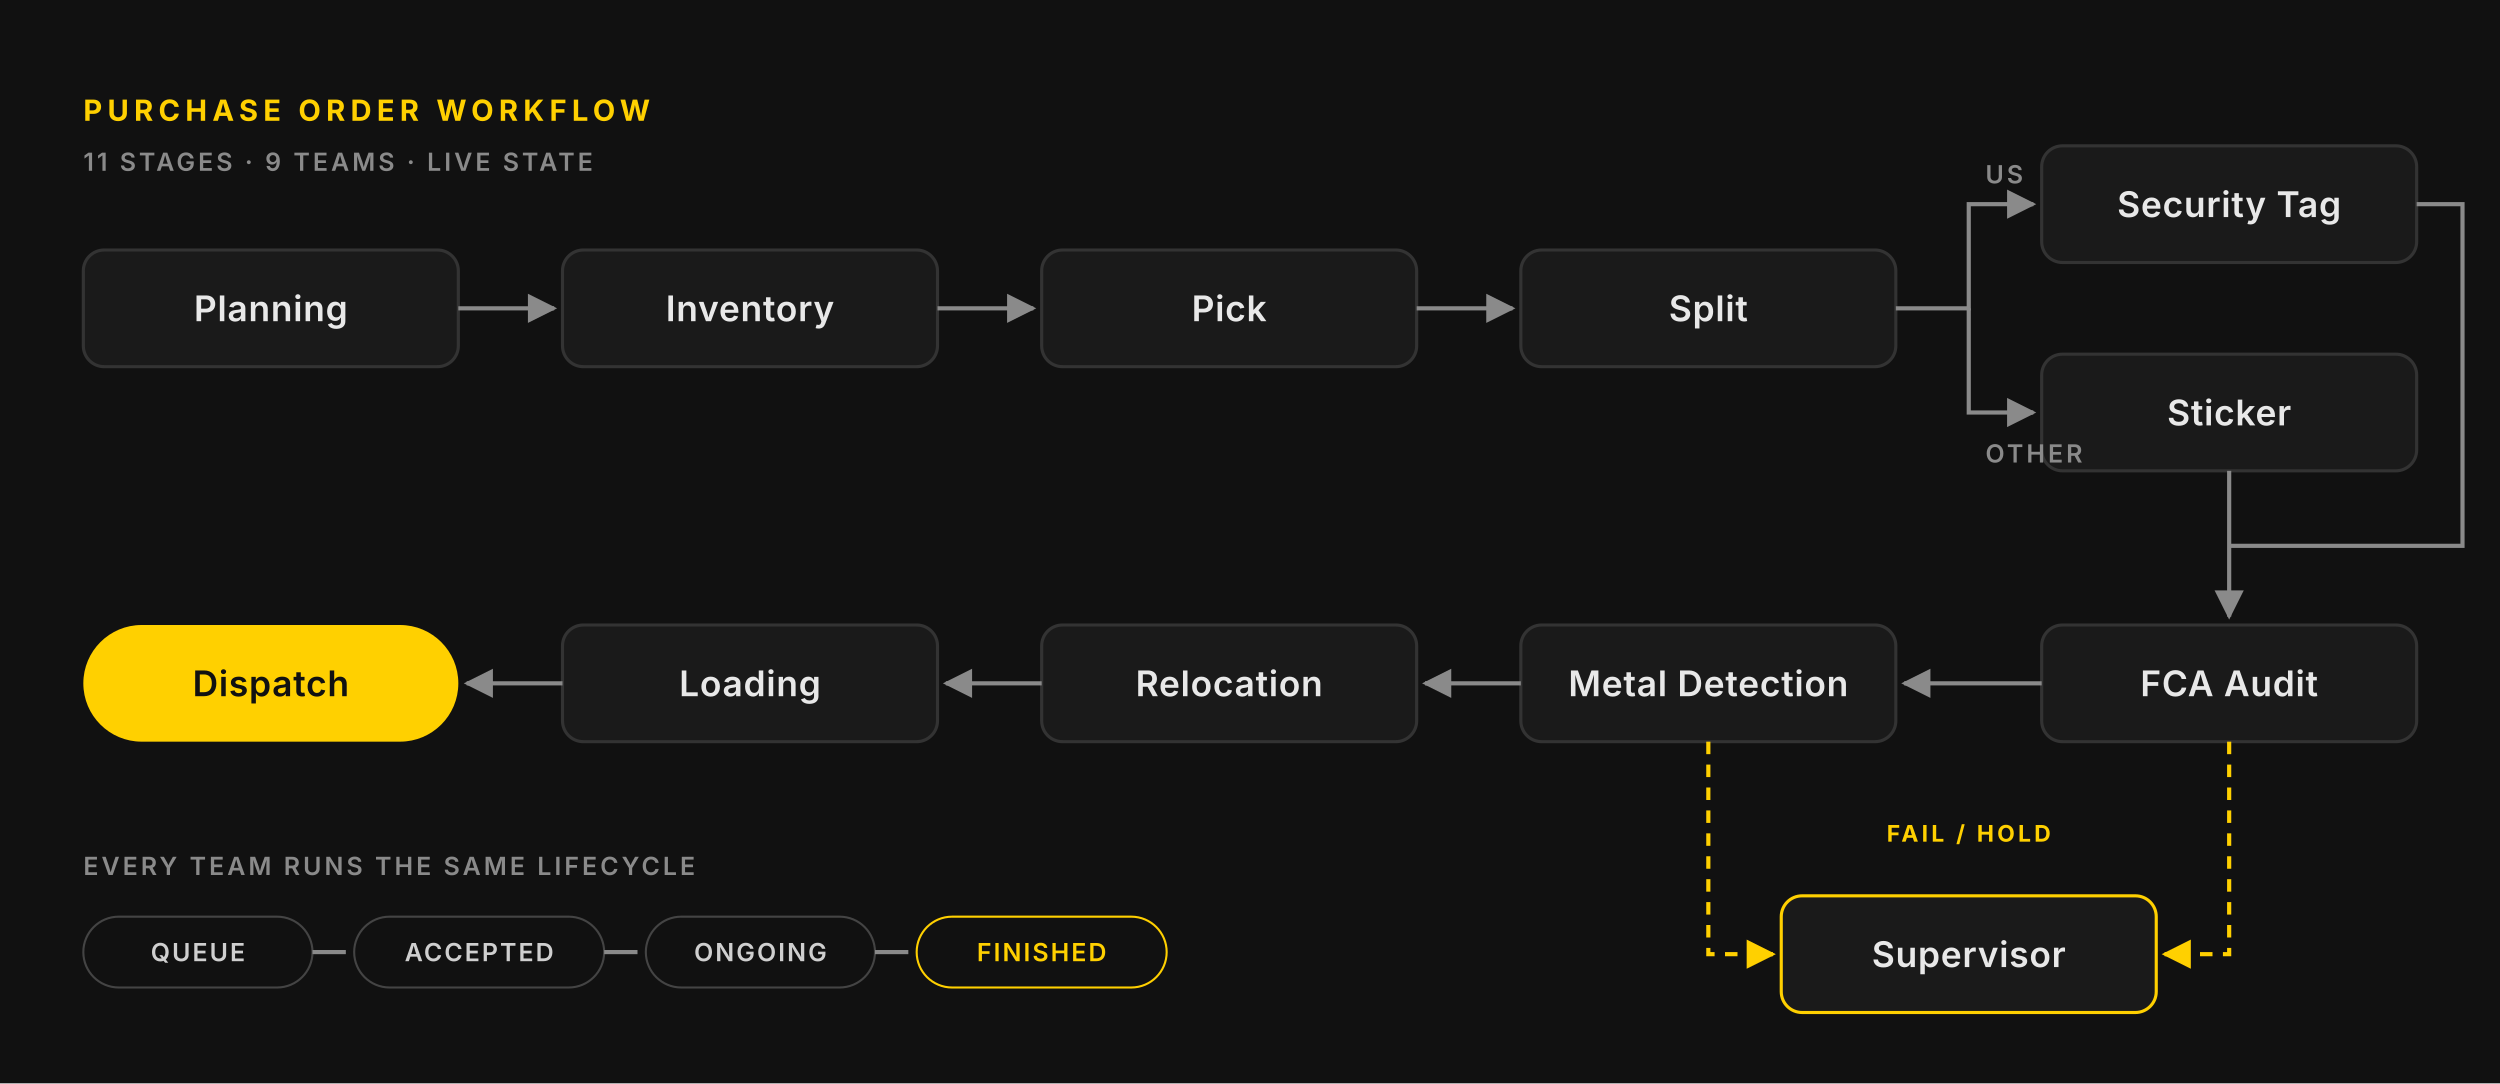
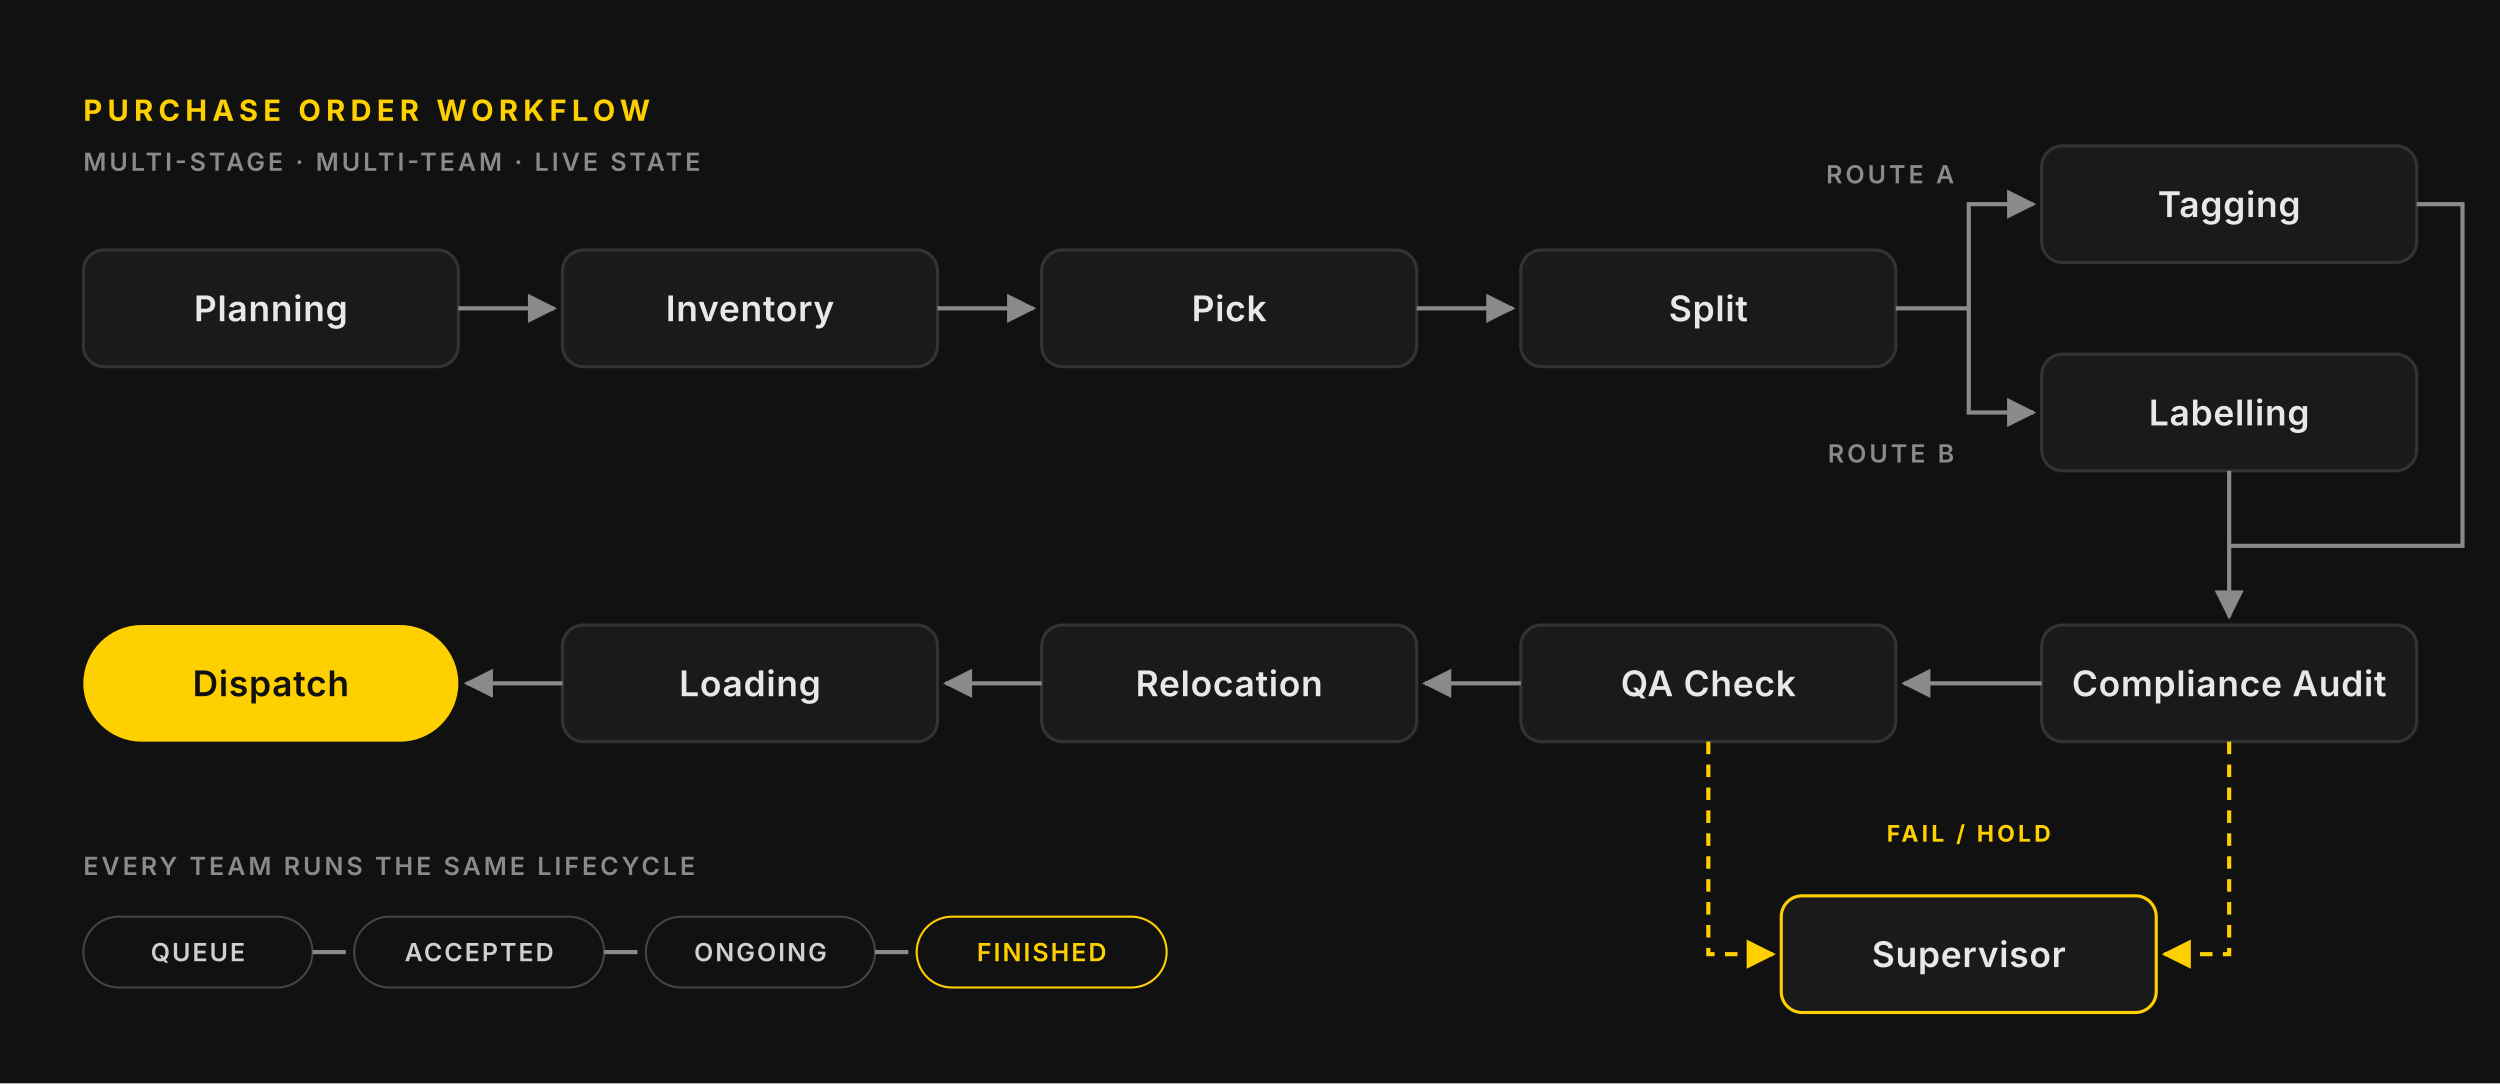
<svg xmlns="http://www.w3.org/2000/svg" viewBox="0 0 1200 520" width="1200" height="520" font-family="Inter, Helvetica, Arial, sans-serif">
  <defs>
    <marker id="a" viewBox="0 0 10 10" refX="9" refY="5" markerWidth="7" markerHeight="7" orient="auto-start-reverse">
      <path d="M0 0L10 5L0 10z" fill="#8a8a8a" />
    </marker>
    <marker id="y" viewBox="0 0 10 10" refX="9" refY="5" markerWidth="7" markerHeight="7" orient="auto-start-reverse">
      <path d="M0 0L10 5L0 10z" fill="#FFD000" />
    </marker>
    <style>
      .b{fill:#1a1a1a;stroke:#333;stroke-width:1.5}
      .t{fill:#e8e8e8;font-size:17px;font-weight:600;text-anchor:middle;dominant-baseline:central;letter-spacing:.02em}
      .l{stroke:#8a8a8a;stroke-width:2;fill:none}
      .s{fill:#8a8a8a;font-size:12px;letter-spacing:.12em;font-weight:600}
    </style>
  </defs>
  <rect width="1200" height="520" fill="#111111" />
  <text x="40" y="58" fill="#FFD000" font-size="14" font-weight="700" letter-spacing=".18em">PURCHASE ORDER WORKFLOW</text>
-   <text x="40" y="82" class="s">11 STAGES · 9 TEAMS · LIVE STATE</text>
+   <text x="40" y="82" class="s">MULTI-STAGE · MULTI-TEAM · LIVE STATE</text>
  <rect class="b" x="40" y="120" width="180" height="56" rx="10" />
  <text class="t" x="130" y="148">Planning</text>
  <rect class="b" x="270" y="120" width="180" height="56" rx="10" />
  <text class="t" x="360" y="148">Inventory</text>
  <rect class="b" x="500" y="120" width="180" height="56" rx="10" />
  <text class="t" x="590" y="148">Pick</text>
  <rect class="b" x="730" y="120" width="180" height="56" rx="10" />
  <text class="t" x="820" y="148">Split</text>
  <path class="l" d="M220 148H266" marker-end="url(#a)" />
  <path class="l" d="M450 148H496" marker-end="url(#a)" />
  <path class="l" d="M680 148H726" marker-end="url(#a)" />
  <rect class="b" x="980" y="70" width="180" height="56" rx="10" />
-   <text class="t" x="1070" y="98">Security Tag</text>
+   <text class="t" x="1070" y="98">Tagging</text>
  <rect class="b" x="980" y="170" width="180" height="56" rx="10" />
-   <text class="t" x="1070" y="198">Sticker</text>
+   <text class="t" x="1070" y="198">Labelling</text>
  <path class="l" d="M910 148H945V98H976" marker-end="url(#a)" />
  <path class="l" d="M945 148V198H976" marker-end="url(#a)" />
-   <text x="953" y="88" class="s" font-size="10">US</text>
-   <text x="953" y="222" class="s" font-size="10">OTHER</text>
+   <text x="938" y="88" class="s" font-size="10" text-anchor="end">ROUTE A</text>
+   <text x="938" y="222" class="s" font-size="10" text-anchor="end">ROUTE B</text>
  <path class="l" d="M1160 98H1182V262H1070" />
  <path class="l" d="M1070 226V296" marker-end="url(#a)" />
  <rect class="b" x="980" y="300" width="180" height="56" rx="10" />
-   <text class="t" x="1070" y="328">FCA Audit</text>
+   <text class="t" x="1070" y="328">Compliance Audit</text>
  <rect class="b" x="730" y="300" width="180" height="56" rx="10" />
-   <text class="t" x="820" y="328">Metal Detection</text>
+   <text class="t" x="820" y="328">QA Check</text>
  <rect class="b" x="500" y="300" width="180" height="56" rx="10" />
  <text class="t" x="590" y="328">Relocation</text>
  <rect class="b" x="270" y="300" width="180" height="56" rx="10" />
  <text class="t" x="360" y="328">Loading</text>
  <rect x="40" y="300" width="180" height="56" rx="28" fill="#FFD000" />
  <text class="t" x="130" y="328" style="fill:#111">Dispatch</text>
  <path class="l" d="M980 328H914" marker-end="url(#a)" />
  <path class="l" d="M730 328H684" marker-end="url(#a)" />
  <path class="l" d="M500 328H454" marker-end="url(#a)" />
  <path class="l" d="M270 328H224" marker-end="url(#a)" />
  <rect x="855" y="430" width="180" height="56" rx="10" fill="#1a1a1a" stroke="#FFD000" stroke-width="1.5" />
  <text class="t" x="945" y="458">Supervisor</text>
  <path d="M1070 356V458H1039" stroke="#FFD000" stroke-width="2" fill="none" stroke-dasharray="6 5" marker-end="url(#y)" />
  <path d="M820 356V458H851" stroke="#FFD000" stroke-width="2" fill="none" stroke-dasharray="6 5" marker-end="url(#y)" />
  <text x="945" y="404" fill="#FFD000" font-size="11" font-weight="700" letter-spacing=".14em" text-anchor="middle">FAIL / HOLD</text>
  <text x="40" y="420" class="s">EVERY TEAM RUNS THE SAME LIFECYCLE</text>
  <g font-size="12" font-weight="600" letter-spacing=".08em" text-anchor="middle" dominant-baseline="central">
    <rect x="40" y="440" width="110" height="34" rx="17" fill="none" stroke="#444" />
    <text x="95" y="457" fill="#cfcfcf">QUEUE</text>
    <rect x="170" y="440" width="120" height="34" rx="17" fill="none" stroke="#444" />
    <text x="230" y="457" fill="#cfcfcf">ACCEPTED</text>
    <rect x="310" y="440" width="110" height="34" rx="17" fill="none" stroke="#444" />
    <text x="365" y="457" fill="#cfcfcf">ONGOING</text>
    <rect x="440" y="440" width="120" height="34" rx="17" fill="none" stroke="#FFD000" />
    <text x="500" y="457" fill="#FFD000">FINISHED</text>
  </g>
  <path class="l" d="M150 457H166" stroke-width="1.5" />
  <path class="l" d="M290 457H306" stroke-width="1.5" />
  <path class="l" d="M420 457H436" stroke-width="1.5" />
</svg>
